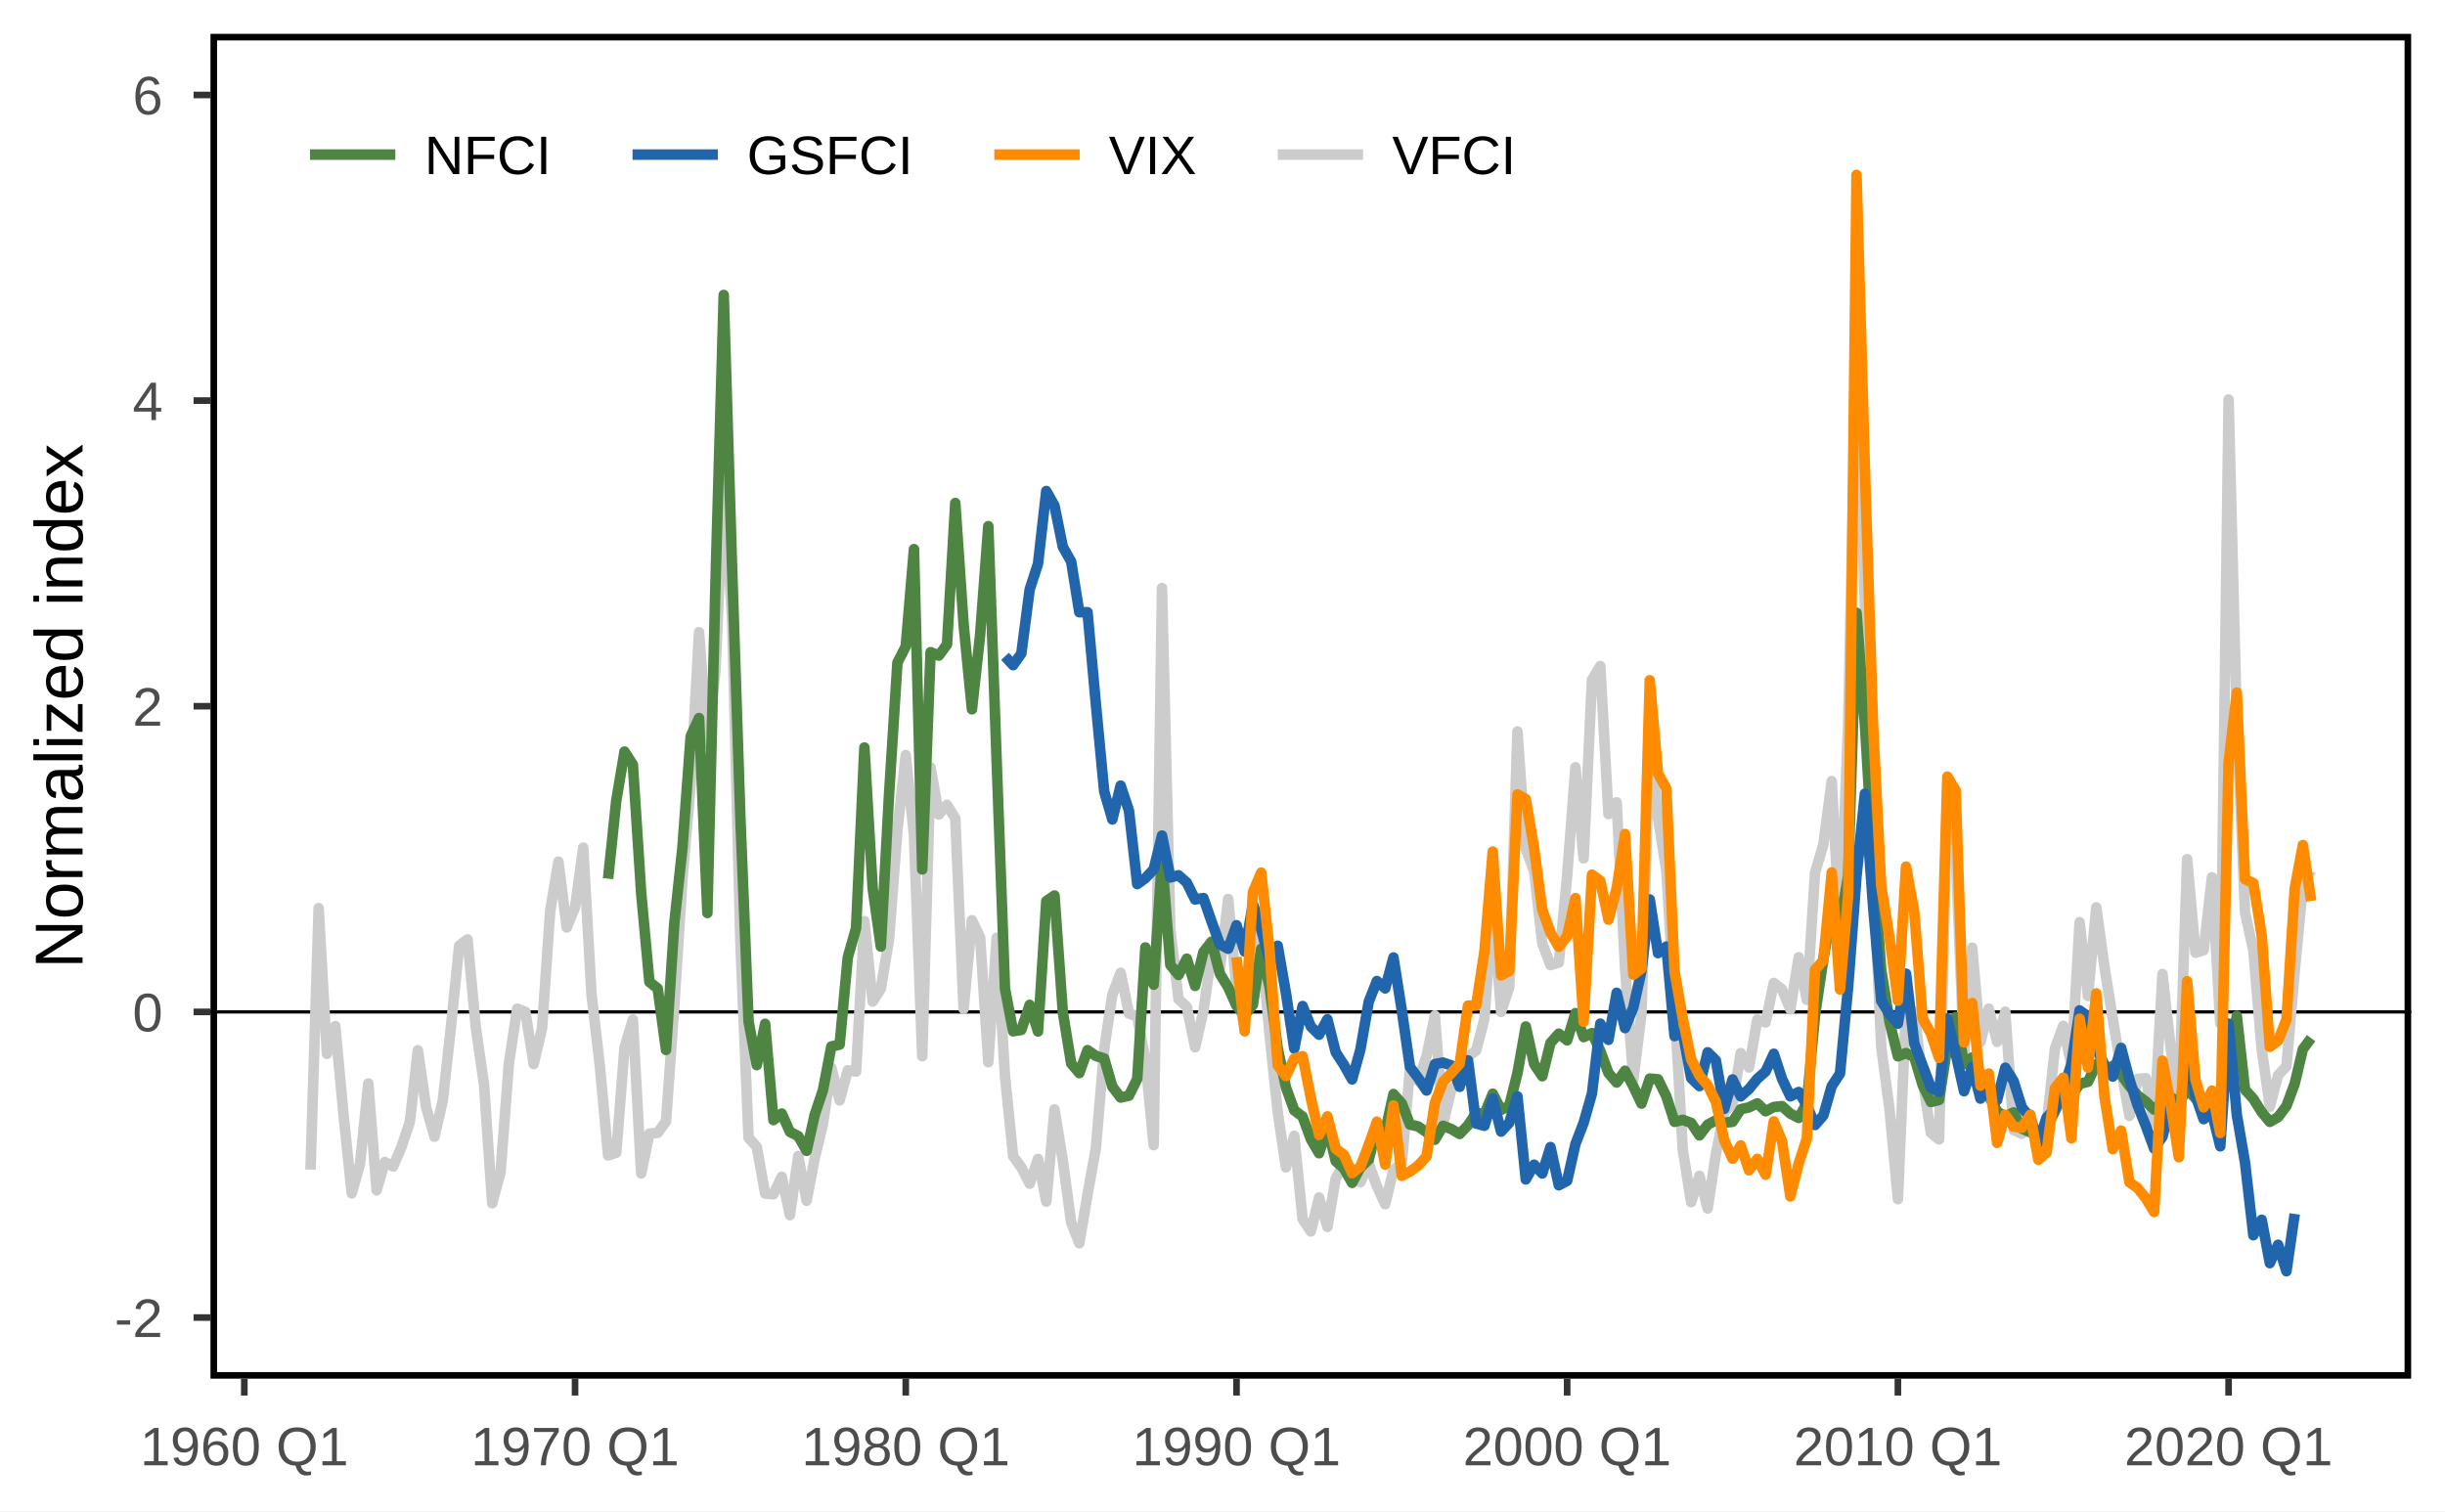
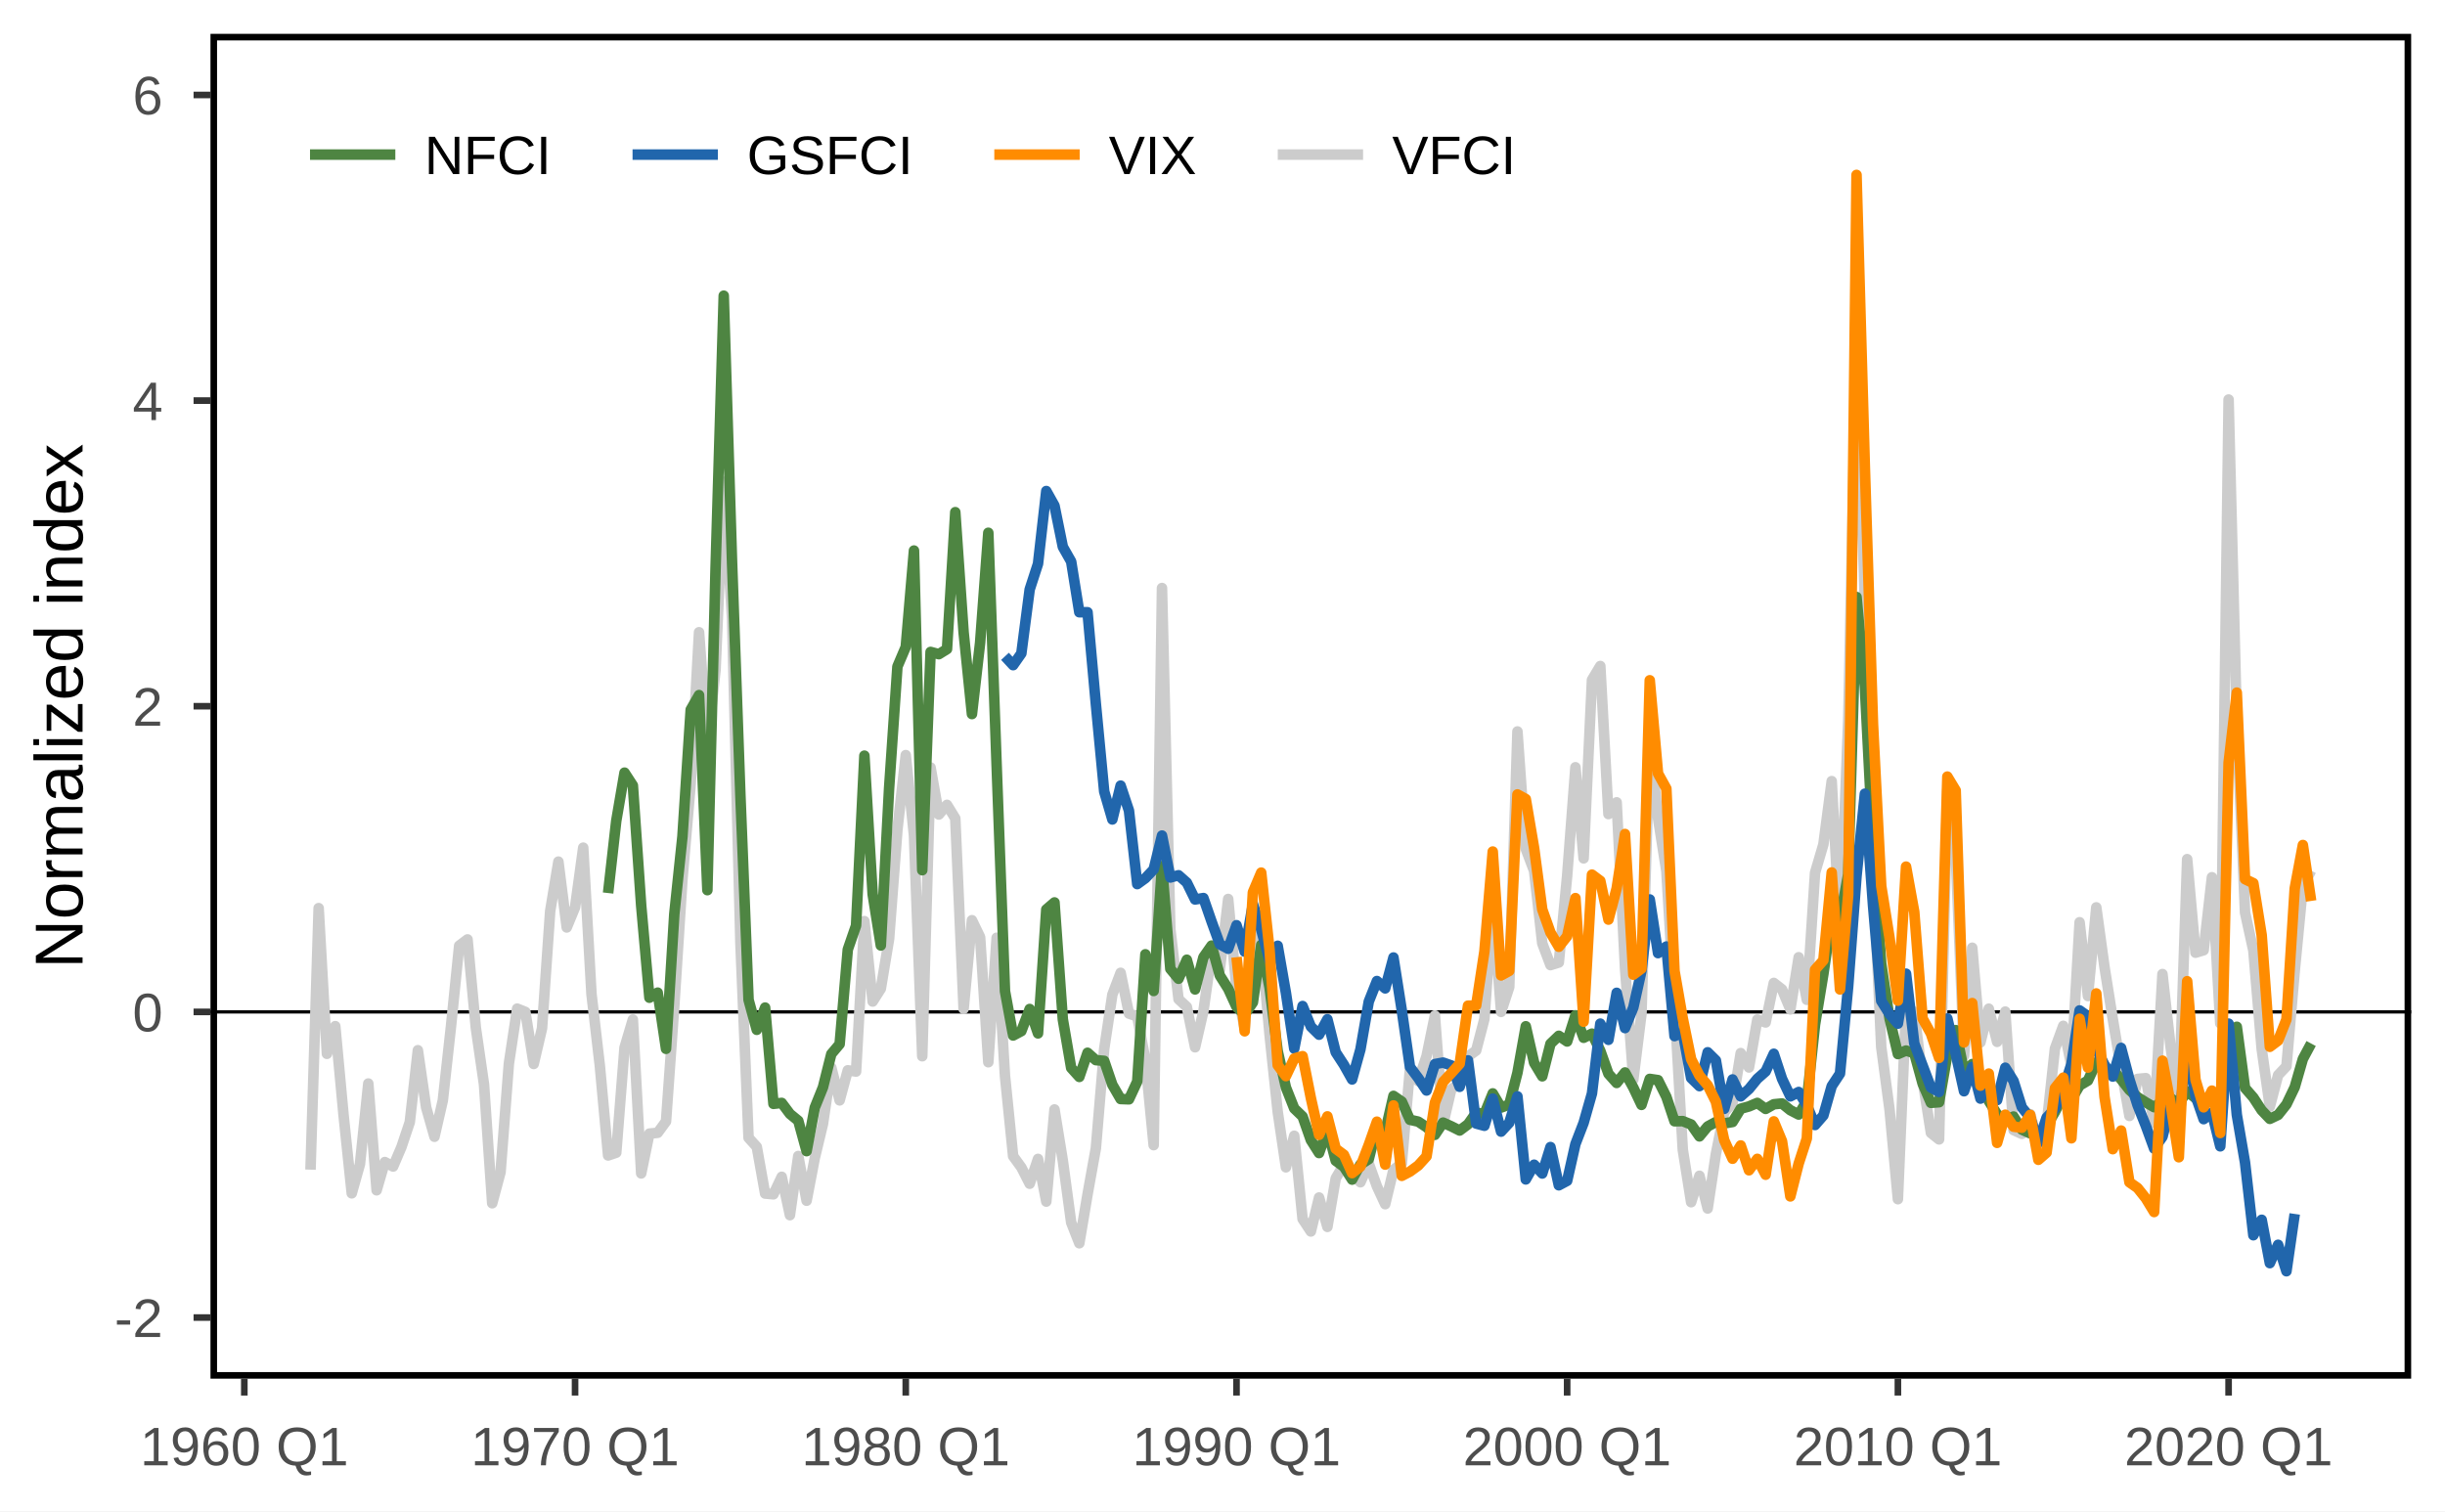
<svg xmlns="http://www.w3.org/2000/svg" class="svglite" width="396.00pt" height="244.75pt" viewBox="0 0 396.00 244.75">
  <defs>
    <style type="text/css">
    .svglite line, .svglite polyline, .svglite polygon, .svglite path, .svglite rect, .svglite circle {
      fill: none;
      stroke: #000000;
      stroke-linecap: round;
      stroke-linejoin: round;
      stroke-miterlimit: 10.00;
    }
    .svglite text {
      white-space: pre;
    }
  </style>
  </defs>
  <rect width="100%" height="100%" style="stroke: none; fill: #FFFFFF;" />
  <defs>
    <clipPath id="cpMC4wMHwzOTYuMDB8MC4wMHwyNDQuNzU=">
      <rect x="0.00" y="0.00" width="396.00" height="244.75" />
    </clipPath>
  </defs>
  <g clip-path="url(#cpMC4wMHwzOTYuMDB8MC4wMHwyNDQuNzU=)">
    <rect x="0" y="0.00" width="396.00" height="244.75" style="stroke-width: 1.07; stroke: #FFFFFF; fill: #FFFFFF;" />
  </g>
  <defs>
    <clipPath id="cpMzQuMDl8MzkwLjUyfDUuNDh8MjIzLjI5">
      <rect x="34.09" y="5.48" width="356.43" height="217.81" />
    </clipPath>
  </defs>
  <g clip-path="url(#cpMzQuMDl8MzkwLjUyfDUuNDh8MjIzLjI5)">
    <rect x="34.09" y="5.48" width="356.43" height="217.81" style="stroke-width: 1.07; stroke: none; fill: #FFFFFF;" />
    <line x1="34.09" y1="163.89" x2="390.52" y2="163.89" style="stroke-width: 0.53; stroke-linecap: butt;" />
    <polyline points="50.29,189.44 51.61,147.08 52.95,170.68 54.30,166.20 55.65,180.66 56.97,193.27 58.30,188.55 59.65,175.49 61.00,192.78 62.33,188.21 63.67,188.93 65.02,185.77 66.37,181.74 67.68,170.10 69.02,179.36 70.37,184.11 71.72,178.23 73.04,166.27 74.37,153.17 75.72,152.15 77.07,166.49 78.39,175.62 79.72,194.88 81.07,189.84 82.42,172.26 83.76,163.36 85.09,163.89 86.44,172.32 87.79,166.54 89.11,147.55 90.44,139.55 91.79,150.21 93.14,146.94 94.46,137.29 95.80,161.00 97.15,172.59 98.49,187.14 99.81,186.69 101.15,169.68 102.50,165.13 103.85,190.05 105.18,183.60 106.52,183.47 107.87,181.63 109.21,162.88 110.53,142.41 111.87,126.91 113.22,102.40 114.57,120.48 115.89,108.54 117.22,78.02 118.57,100.22 119.92,152.72 121.24,184.28 122.57,185.75 123.92,193.31 125.27,193.43 126.61,190.60 127.94,196.81 129.29,187.23 130.64,194.47 131.96,187.57 133.29,182.03 134.64,172.90 135.99,178.22 137.31,173.35 138.65,173.55 140.00,149.19 141.34,162.21 142.66,160.13 144.00,152.07 145.35,134.36 146.70,122.30 148.03,135.30 149.37,171.07 150.72,124.31 152.06,131.92 153.38,130.36 154.72,132.55 156.07,163.40 157.42,149.04 158.74,151.79 160.07,172.04 161.42,151.88 162.77,174.25 164.09,187.25 165.42,189.08 166.77,191.72 168.12,187.70 169.46,194.61 170.79,179.69 172.14,187.99 173.49,197.99 174.81,201.36 176.14,193.46 177.49,185.97 178.84,169.88 180.16,161.10 181.50,157.56 182.85,164.16 184.19,164.62 185.51,171.64 186.85,185.47 188.20,95.24 189.55,150.45 190.88,161.83 192.22,163.07 193.56,169.62 194.91,163.77 196.23,154.35 197.57,157.02 198.92,145.60 200.27,160.17 201.59,166.57 202.92,149.44 204.27,152.31 205.62,167.56 206.94,180.06 208.27,189.06 209.62,183.95 210.97,197.42 212.31,199.45 213.64,193.95 214.99,198.71 216.34,190.84 217.66,188.61 218.99,190.15 220.34,191.48 221.69,188.45 223.01,192.14 224.35,195.03 225.69,189.47 227.04,188.43 228.36,173.14 229.70,175.09 231.05,171.05 232.40,164.47 233.73,182.07 235.07,176.38 236.41,175.50 237.76,171.10 239.08,170.15 240.42,165.03 241.77,146.19 243.12,163.89 244.44,159.88 245.77,118.47 247.12,137.48 248.47,141.06 249.79,152.79 251.12,156.31 252.47,155.89 253.82,141.85 255.16,124.27 256.49,139.02 257.84,110.12 259.19,107.87 260.51,131.85 261.84,129.95 263.19,156.71 264.54,174.84 265.86,164.20 267.20,119.57 268.54,132.52 269.89,141.07 271.21,162.79 272.55,186.22 273.90,194.71 275.25,190.43 276.58,195.73 277.91,186.90 279.26,180.14 280.61,178.67 281.93,170.56 283.27,172.89 284.62,165.13 285.97,165.60 287.29,159.20 288.62,160.24 289.97,163.49 291.32,155.04 292.64,161.93 293.97,141.35 295.32,136.77 296.67,126.51 298.01,151.21 299.34,116.84 300.69,53.66 302.04,97.85 303.36,140.27 304.69,169.58 306.04,179.74 307.39,194.22 308.71,163.21 310.04,163.87 311.39,174.94 312.74,183.49 314.06,184.54 315.40,127.91 316.75,138.07 318.10,171.00 319.43,153.50 320.76,168.83 322.11,163.37 323.46,168.74 324.78,163.84 326.12,183.03 327.47,183.64 328.82,180.45 330.14,185.28 331.47,182.30 332.82,169.84 334.17,166.15 335.49,172.61 336.82,149.37 338.17,161.32 339.52,146.96 340.85,156.61 342.19,165.02 343.54,173.07 344.89,180.74 346.21,174.74 347.54,174.62 348.89,181.84 350.24,157.76 351.56,169.59 352.89,178.63 354.24,139.15 355.59,154.30 356.91,153.90 358.25,142.08 359.60,165.75 360.95,64.71 362.28,116.74 363.61,147.78 364.96,153.95 366.31,169.90 367.63,179.23 368.97,174.13 370.32,172.70 371.66,157.27 372.98,143.58 374.32,141.00 " style="stroke-width: 1.71; stroke: #CCCCCC; stroke-linecap: butt;" />
-     <polyline points="98.49,142.31 99.81,129.68 101.15,121.73 102.50,123.84 103.85,144.66 105.18,159.04 106.52,160.09 107.87,170.05 109.21,149.55 110.53,137.29 111.87,119.23 113.22,116.30 114.57,147.87 115.89,94.03 117.22,47.77 118.57,91.82 119.92,132.56 121.24,165.42 122.57,172.51 123.92,165.82 125.27,181.41 126.61,180.35 127.94,183.32 129.29,184.01 130.64,186.39 131.96,180.52 133.29,176.56 134.64,169.49 135.99,169.18 137.31,155.05 138.65,150.33 140.00,121.07 141.34,143.84 142.66,153.30 144.00,128.56 145.35,107.33 146.70,104.68 148.03,88.94 149.37,140.82 150.72,105.63 152.06,106.18 153.38,104.37 154.72,81.47 156.07,101.14 157.42,114.88 158.74,102.87 160.07,85.22 161.42,123.19 162.77,160.13 164.09,167.03 165.42,166.80 166.77,162.75 168.12,167.06 169.46,145.95 170.79,145.04 172.14,163.93 173.49,172.23 174.81,173.80 176.14,170.08 177.49,171.02 178.84,171.43 180.16,176.00 181.50,177.76 182.85,177.46 184.19,174.73 185.51,153.45 186.85,159.48 188.20,139.09 189.55,156.28 190.88,157.90 192.22,155.27 193.56,159.67 194.91,154.19 196.23,152.51 197.57,157.70 198.92,159.91 200.27,162.92 201.59,164.45 202.92,162.75 204.27,153.67 205.62,159.86 206.94,169.74 208.27,176.09 209.62,179.83 210.97,180.84 212.31,184.50 213.64,186.78 214.99,182.55 216.34,188.06 217.66,189.23 218.99,191.58 220.34,189.09 221.69,187.81 223.01,182.52 224.35,183.25 225.69,177.19 227.04,178.72 228.36,182.13 229.70,182.44 231.05,183.38 232.40,184.59 233.73,182.34 235.07,182.87 236.41,183.66 237.76,182.25 239.08,180.25 240.42,180.43 241.77,177.14 243.12,179.76 244.44,179.10 245.77,173.81 247.12,166.25 248.47,172.34 249.79,174.31 251.12,168.91 252.47,167.41 253.82,168.50 255.16,164.09 256.49,167.97 257.84,167.32 259.19,170.21 260.51,173.79 261.84,175.33 263.19,173.42 264.54,175.96 265.86,178.74 267.20,174.69 268.54,174.81 269.89,177.59 271.21,181.69 272.55,181.37 273.90,181.87 275.25,183.89 276.58,182.15 277.91,181.45 279.26,181.84 280.61,181.69 281.93,179.65 283.27,179.35 284.62,178.70 285.97,179.98 287.29,179.29 288.62,179.15 289.97,180.36 291.32,181.06 292.64,178.64 293.97,164.39 295.32,155.33 296.67,147.49 298.01,149.67 299.34,141.77 300.69,99.25 302.04,117.24 303.36,139.23 304.69,157.09 306.04,165.52 307.39,171.08 308.71,170.56 310.04,171.19 311.39,175.71 312.74,178.48 314.06,178.15 315.40,169.42 316.75,164.72 318.10,172.37 319.43,171.26 320.76,173.91 322.11,177.52 323.46,179.97 324.78,180.90 326.12,180.17 327.47,182.79 328.82,183.38 330.14,183.70 331.47,182.59 332.82,180.00 334.17,177.14 335.49,177.57 336.82,175.55 338.17,175.21 339.52,172.39 340.85,173.68 342.19,172.63 343.54,174.04 344.89,175.90 346.21,177.40 347.54,178.41 348.89,179.71 350.24,178.48 351.56,177.68 352.89,178.68 354.24,176.42 355.59,177.90 356.91,179.24 358.25,177.62 359.60,177.56 360.95,172.16 362.28,164.54 363.61,176.49 364.96,177.97 366.31,180.12 367.63,181.70 368.97,180.93 370.32,179.13 371.66,175.51 372.98,169.93 374.32,168.14 " style="stroke-width: 1.71; stroke: #4E8542; stroke-linecap: butt;" />
+     <polyline points="98.49,144.64 99.81,132.95 101.15,125.14 102.50,127.22 103.85,146.69 105.18,161.59 106.52,160.77 107.87,169.87 109.21,148.05 110.53,135.48 111.87,114.94 113.22,112.58 114.57,144.17 115.89,92.22 117.22,47.89 118.57,91.15 119.92,128.89 121.24,161.93 122.57,166.79 123.92,163.19 125.27,178.78 126.61,178.63 127.94,180.41 129.29,181.52 130.64,186.44 131.96,179.40 133.29,176.10 134.64,170.71 135.99,169.11 137.31,153.79 138.65,149.91 140.00,122.39 141.34,144.83 142.66,153.13 144.00,127.68 145.35,107.96 146.70,104.78 148.03,89.17 149.37,140.94 150.72,105.59 152.06,105.95 153.38,105.13 154.72,82.95 156.07,102.42 157.42,115.65 158.74,104.11 160.07,86.29 161.42,124.01 162.77,160.53 164.09,167.71 165.42,167.00 166.77,163.42 168.12,167.37 169.46,147.30 170.79,146.16 172.14,165.11 173.49,172.96 174.81,174.42 176.14,170.51 177.49,171.70 178.84,171.82 180.16,175.69 181.50,178.00 182.85,178.05 184.19,175.16 185.51,154.56 186.85,160.50 188.20,140.27 189.55,156.92 190.88,158.52 192.22,155.44 193.56,160.25 194.91,155.03 196.23,153.15 197.57,158.00 198.92,160.14 200.27,163.08 201.59,164.34 202.92,162.35 204.27,153.04 205.62,159.97 206.94,170.24 208.27,176.12 209.62,179.53 210.97,180.83 212.31,184.65 213.64,186.75 214.99,182.94 216.34,188.00 217.66,188.97 218.99,191.05 220.34,188.60 221.69,187.73 223.01,182.53 224.35,183.30 225.69,177.49 227.04,178.42 228.36,181.36 229.70,181.66 231.05,182.56 232.40,183.80 233.73,181.82 235.07,182.43 236.41,183.10 237.76,182.09 239.08,180.23 240.42,180.40 241.77,177.09 243.12,179.38 244.44,178.90 245.77,173.75 247.12,166.22 248.47,172.13 249.79,174.32 251.12,169.05 252.47,167.76 253.82,168.68 255.16,164.45 256.49,168.08 257.84,167.41 259.19,170.19 260.51,173.91 261.84,175.40 263.19,173.70 264.54,176.16 265.86,178.95 267.20,174.74 268.54,174.94 269.89,177.65 271.21,181.60 272.55,181.58 273.90,182.12 275.25,184.05 276.58,182.44 277.91,181.72 279.26,181.95 280.61,181.72 281.93,179.57 283.27,179.20 284.62,178.63 285.97,179.60 287.29,178.85 288.62,178.72 289.97,179.81 291.32,180.51 292.64,178.31 293.97,165.94 295.32,157.76 296.67,148.45 298.01,148.99 299.34,141.57 300.69,96.69 302.04,111.29 303.36,136.98 304.69,156.07 306.04,164.98 307.39,170.72 308.71,170.15 310.04,170.58 311.39,175.49 312.74,178.62 314.06,178.52 315.40,170.80 316.75,166.84 318.10,173.56 319.43,172.34 320.76,174.96 322.11,178.32 323.46,180.47 324.78,181.41 326.12,180.84 327.47,182.95 328.82,183.56 330.14,183.72 331.47,182.38 332.82,180.09 334.17,177.43 335.49,178.09 336.82,175.81 338.17,175.01 339.52,172.06 340.85,173.72 342.19,173.29 343.54,174.81 344.89,176.53 346.21,177.70 347.54,178.54 348.89,179.32 350.24,178.32 351.56,177.88 352.89,178.74 354.24,176.75 355.59,177.86 356.91,179.01 358.25,177.85 359.60,178.01 360.95,172.95 362.28,166.30 363.61,176.21 364.96,177.76 366.31,179.83 367.63,181.21 368.97,180.57 370.32,178.87 371.66,176.08 372.98,171.51 374.32,169.01 " style="stroke-width: 1.71; stroke: #4E8542; stroke-linecap: butt;" />
    <polyline points="162.77,106.30 164.09,107.73 165.42,105.83 166.77,95.47 168.12,91.31 169.46,79.53 170.79,81.91 172.14,88.57 173.49,90.95 174.81,99.16 176.14,99.16 177.49,114.04 178.84,128.19 180.16,132.72 181.50,127.24 182.85,131.29 184.19,143.19 185.51,142.23 186.85,140.81 188.20,135.33 189.55,142.12 190.88,141.76 192.22,142.95 193.56,145.68 194.91,145.45 196.23,149.25 197.57,152.94 198.92,153.66 200.27,149.85 201.59,154.13 202.92,146.40 204.27,150.56 205.62,155.56 206.94,153.18 208.27,160.80 209.62,169.84 210.97,162.94 212.31,166.27 213.64,167.58 214.99,165.08 216.34,170.43 217.66,172.46 218.99,174.83 220.34,169.96 221.69,162.22 223.01,158.89 224.35,160.08 225.69,155.08 227.04,163.65 228.36,172.81 229.70,174.60 231.05,176.62 232.40,172.34 233.73,172.10 235.07,172.57 236.41,176.02 237.76,171.74 239.08,181.97 240.42,182.33 241.77,177.93 243.12,183.28 244.44,181.85 245.77,177.57 247.12,191.02 248.47,188.64 249.79,190.06 251.12,185.78 252.47,191.97 253.82,191.25 255.16,185.30 256.49,181.85 257.84,177.10 259.19,165.79 260.51,168.41 261.84,160.80 263.19,166.51 264.54,163.17 265.86,157.23 267.20,145.68 268.54,154.37 269.89,153.30 271.21,167.81 272.55,167.22 273.90,174.60 275.25,175.91 276.58,170.43 277.91,171.74 279.26,179.59 280.61,174.83 281.93,177.57 283.27,176.38 284.62,174.72 285.97,173.53 287.29,170.67 288.62,174.72 289.97,177.57 291.32,176.86 292.64,179.00 293.97,182.21 295.32,180.66 296.67,175.91 298.01,173.88 299.34,159.72 300.69,141.88 302.04,128.55 303.36,146.64 304.69,162.10 306.04,164.25 307.39,165.79 308.71,157.70 310.04,169.00 311.39,172.57 312.74,176.14 314.06,176.86 315.40,164.96 316.75,170.67 318.10,176.74 319.43,172.81 320.76,177.93 322.11,176.02 323.46,178.17 324.78,172.93 326.12,175.07 327.47,179.36 328.82,181.02 330.14,185.07 331.47,181.02 332.82,179.59 334.17,176.50 335.49,172.34 336.82,163.65 338.17,164.60 339.52,169.84 340.85,172.46 342.19,174.36 343.54,169.72 344.89,174.83 346.21,179.00 347.54,182.33 348.89,186.02 350.24,184.12 351.56,179.00 352.89,181.74 354.24,169.12 355.59,177.45 356.91,181.26 358.25,180.19 359.60,185.66 360.95,165.79 362.28,180.55 363.61,188.28 364.96,200.06 366.31,197.56 367.63,204.58 368.97,201.61 370.32,205.89 371.66,196.61 " style="stroke-width: 1.71; stroke: #2166AC; stroke-linecap: butt;" />
    <polyline points="200.27,155.03 201.59,167.03 202.92,144.52 204.27,141.33 205.62,153.84 206.94,172.51 208.27,174.29 209.62,171.44 210.97,171.06 212.31,177.83 213.64,183.80 214.99,180.81 216.34,186.05 217.66,187.03 218.99,190.00 220.34,188.94 221.69,185.42 223.01,181.67 224.35,188.62 225.69,179.04 227.04,190.44 228.36,189.75 229.70,188.77 231.05,187.28 232.40,178.59 233.73,175.22 235.07,173.79 236.41,172.30 237.76,162.88 239.08,162.86 240.42,154.09 241.77,137.92 243.12,157.98 244.44,157.25 245.77,128.67 247.12,129.42 248.47,137.36 249.79,147.30 251.12,151.04 252.47,153.34 253.82,151.63 255.16,145.46 256.49,165.48 257.84,141.66 259.19,142.67 260.51,148.94 261.84,143.88 263.19,135.08 264.54,157.86 265.86,156.87 267.20,110.18 268.54,125.28 269.89,127.73 271.21,157.26 272.55,164.95 273.90,171.54 275.25,174.21 276.58,175.77 277.91,178.44 279.26,184.67 280.61,187.67 281.93,185.52 283.27,189.54 284.62,187.69 285.97,190.26 287.29,181.62 288.62,184.82 289.97,193.77 291.32,188.45 292.64,184.39 293.97,157.06 295.32,155.53 296.67,141.30 298.01,160.25 299.34,144.94 300.69,28.33 302.04,75.64 303.36,117.32 304.69,143.51 306.04,151.91 307.39,162.07 308.71,140.36 310.04,147.69 311.39,164.96 312.74,167.41 314.06,171.34 315.40,125.78 316.75,128.02 318.10,168.83 319.43,162.46 320.76,175.83 322.11,173.88 323.46,185.10 324.78,180.54 326.12,182.48 327.47,182.65 328.82,180.57 330.14,187.84 331.47,186.68 332.82,176.25 334.17,174.54 335.49,184.36 336.82,165.00 338.17,172.91 339.52,160.90 340.85,177.63 342.19,186.12 343.54,183.11 344.89,191.48 346.21,192.41 347.54,194.08 348.89,196.30 350.24,171.79 351.56,178.80 352.89,187.43 354.24,158.92 355.59,174.87 356.91,179.34 358.25,176.64 359.60,183.50 360.95,123.55 362.28,112.18 363.61,142.39 364.96,143.04 366.31,151.45 367.63,169.54 368.97,168.54 370.32,165.11 371.66,143.90 372.98,136.86 374.32,145.92 " style="stroke-width: 1.71; stroke: #FF8C00; stroke-linecap: butt;" />
    <rect x="34.09" y="5.48" width="356.43" height="217.81" style="stroke-width: 2.13;" />
  </g>
  <g clip-path="url(#cpMC4wMHwzOTYuMDB8MC4wMHwyNDQuNzU=)">
    <text x="26.37" y="216.54" text-anchor="end" style="font-size: 8.80px;fill: #4D4D4D; font-family: &quot;Arial&quot;;" textLength="7.83px" lengthAdjust="spacingAndGlyphs">-2</text>
    <text x="26.37" y="167.04" text-anchor="end" style="font-size: 8.80px;fill: #4D4D4D; font-family: &quot;Arial&quot;;" textLength="4.90px" lengthAdjust="spacingAndGlyphs">0</text>
    <text x="26.37" y="117.54" text-anchor="end" style="font-size: 8.80px;fill: #4D4D4D; font-family: &quot;Arial&quot;;" textLength="4.90px" lengthAdjust="spacingAndGlyphs">2</text>
    <text x="26.37" y="68.04" text-anchor="end" style="font-size: 8.80px;fill: #4D4D4D; font-family: &quot;Arial&quot;;" textLength="4.90px" lengthAdjust="spacingAndGlyphs">4</text>
    <text x="26.37" y="18.53" text-anchor="end" style="font-size: 8.80px;fill: #4D4D4D; font-family: &quot;Arial&quot;;" textLength="4.90px" lengthAdjust="spacingAndGlyphs">6</text>
    <polyline points="31.35,213.39 34.09,213.39 " style="stroke-width: 1.07; stroke: #333333; stroke-linecap: butt;" />
    <polyline points="31.35,163.89 34.09,163.89 " style="stroke-width: 1.07; stroke: #333333; stroke-linecap: butt;" />
    <polyline points="31.35,114.38 34.09,114.38 " style="stroke-width: 1.07; stroke: #333333; stroke-linecap: butt;" />
    <polyline points="31.35,64.88 34.09,64.88 " style="stroke-width: 1.07; stroke: #333333; stroke-linecap: butt;" />
    <polyline points="31.35,15.38 34.09,15.38 " style="stroke-width: 1.07; stroke: #333333; stroke-linecap: butt;" />
    <polyline points="39.57,226.03 39.57,223.29 " style="stroke-width: 1.07; stroke: #333333; stroke-linecap: butt;" />
    <polyline points="93.14,226.03 93.14,223.29 " style="stroke-width: 1.07; stroke: #333333; stroke-linecap: butt;" />
    <polyline points="146.70,226.03 146.70,223.29 " style="stroke-width: 1.07; stroke: #333333; stroke-linecap: butt;" />
    <polyline points="200.27,226.03 200.27,223.29 " style="stroke-width: 1.07; stroke: #333333; stroke-linecap: butt;" />
    <polyline points="253.82,226.03 253.82,223.29 " style="stroke-width: 1.07; stroke: #333333; stroke-linecap: butt;" />
    <polyline points="307.39,226.03 307.39,223.29 " style="stroke-width: 1.07; stroke: #333333; stroke-linecap: butt;" />
    <polyline points="360.95,226.03 360.95,223.29 " style="stroke-width: 1.07; stroke: #333333; stroke-linecap: butt;" />
    <text x="39.57" y="237.32" text-anchor="middle" style="font-size: 8.80px;fill: #4D4D4D; font-family: &quot;Arial&quot;;" textLength="33.76px" lengthAdjust="spacingAndGlyphs">1960 Q1</text>
    <text x="93.14" y="237.32" text-anchor="middle" style="font-size: 8.80px;fill: #4D4D4D; font-family: &quot;Arial&quot;;" textLength="33.76px" lengthAdjust="spacingAndGlyphs">1970 Q1</text>
    <text x="146.70" y="237.32" text-anchor="middle" style="font-size: 8.80px;fill: #4D4D4D; font-family: &quot;Arial&quot;;" textLength="33.76px" lengthAdjust="spacingAndGlyphs">1980 Q1</text>
    <text x="200.27" y="237.32" text-anchor="middle" style="font-size: 8.80px;fill: #4D4D4D; font-family: &quot;Arial&quot;;" textLength="33.76px" lengthAdjust="spacingAndGlyphs">1990 Q1</text>
    <text x="253.82" y="237.32" text-anchor="middle" style="font-size: 8.80px;fill: #4D4D4D; font-family: &quot;Arial&quot;;" textLength="33.76px" lengthAdjust="spacingAndGlyphs">2000 Q1</text>
    <text x="307.39" y="237.32" text-anchor="middle" style="font-size: 8.80px;fill: #4D4D4D; font-family: &quot;Arial&quot;;" textLength="33.76px" lengthAdjust="spacingAndGlyphs">2010 Q1</text>
    <text x="360.95" y="237.32" text-anchor="middle" style="font-size: 8.80px;fill: #4D4D4D; font-family: &quot;Arial&quot;;" textLength="33.76px" lengthAdjust="spacingAndGlyphs">2020 Q1</text>
    <text transform="translate(13.37,114.38) rotate(-90)" text-anchor="middle" style="font-size: 11.00px; font-family: &quot;Arial&quot;;" textLength="84.99px" lengthAdjust="spacingAndGlyphs">Normalized index</text>
    <rect x="48.48" y="16.40" width="17.28" height="17.28" style="stroke-width: 1.07; stroke: none; fill: #FFFFFF;" />
    <line x1="50.21" y1="25.04" x2="64.03" y2="25.04" style="stroke-width: 1.71; stroke: #4E8542; stroke-linecap: butt;" />
    <rect x="100.72" y="16.40" width="17.28" height="17.28" style="stroke-width: 1.07; stroke: none; fill: #FFFFFF;" />
    <line x1="102.45" y1="25.04" x2="116.27" y2="25.04" style="stroke-width: 1.71; stroke: #2166AC; stroke-linecap: butt;" />
    <rect x="159.32" y="16.40" width="17.28" height="17.28" style="stroke-width: 1.07; stroke: none; fill: #FFFFFF;" />
    <line x1="161.04" y1="25.04" x2="174.87" y2="25.04" style="stroke-width: 1.71; stroke: #FF8C00; stroke-linecap: butt;" />
    <rect x="205.22" y="16.40" width="17.28" height="17.28" style="stroke-width: 1.07; stroke: none; fill: #FFFFFF;" />
    <line x1="206.95" y1="25.04" x2="220.77" y2="25.04" style="stroke-width: 1.71; stroke: #CCCCCC; stroke-linecap: butt;" />
    <text x="68.75" y="28.20" style="font-size: 8.80px; font-family: &quot;Arial&quot;;" textLength="20.51px" lengthAdjust="spacingAndGlyphs">NFCI</text>
    <text x="120.99" y="28.20" style="font-size: 8.80px; font-family: &quot;Arial&quot;;" textLength="26.87px" lengthAdjust="spacingAndGlyphs">GSFCI</text>
    <text x="179.59" y="28.20" style="font-size: 8.80px; font-family: &quot;Arial&quot;;" textLength="14.18px" lengthAdjust="spacingAndGlyphs">VIX</text>
    <text x="225.49" y="28.20" style="font-size: 8.80px; font-family: &quot;Arial&quot;;" textLength="20.03px" lengthAdjust="spacingAndGlyphs">VFCI</text>
  </g>
</svg>
